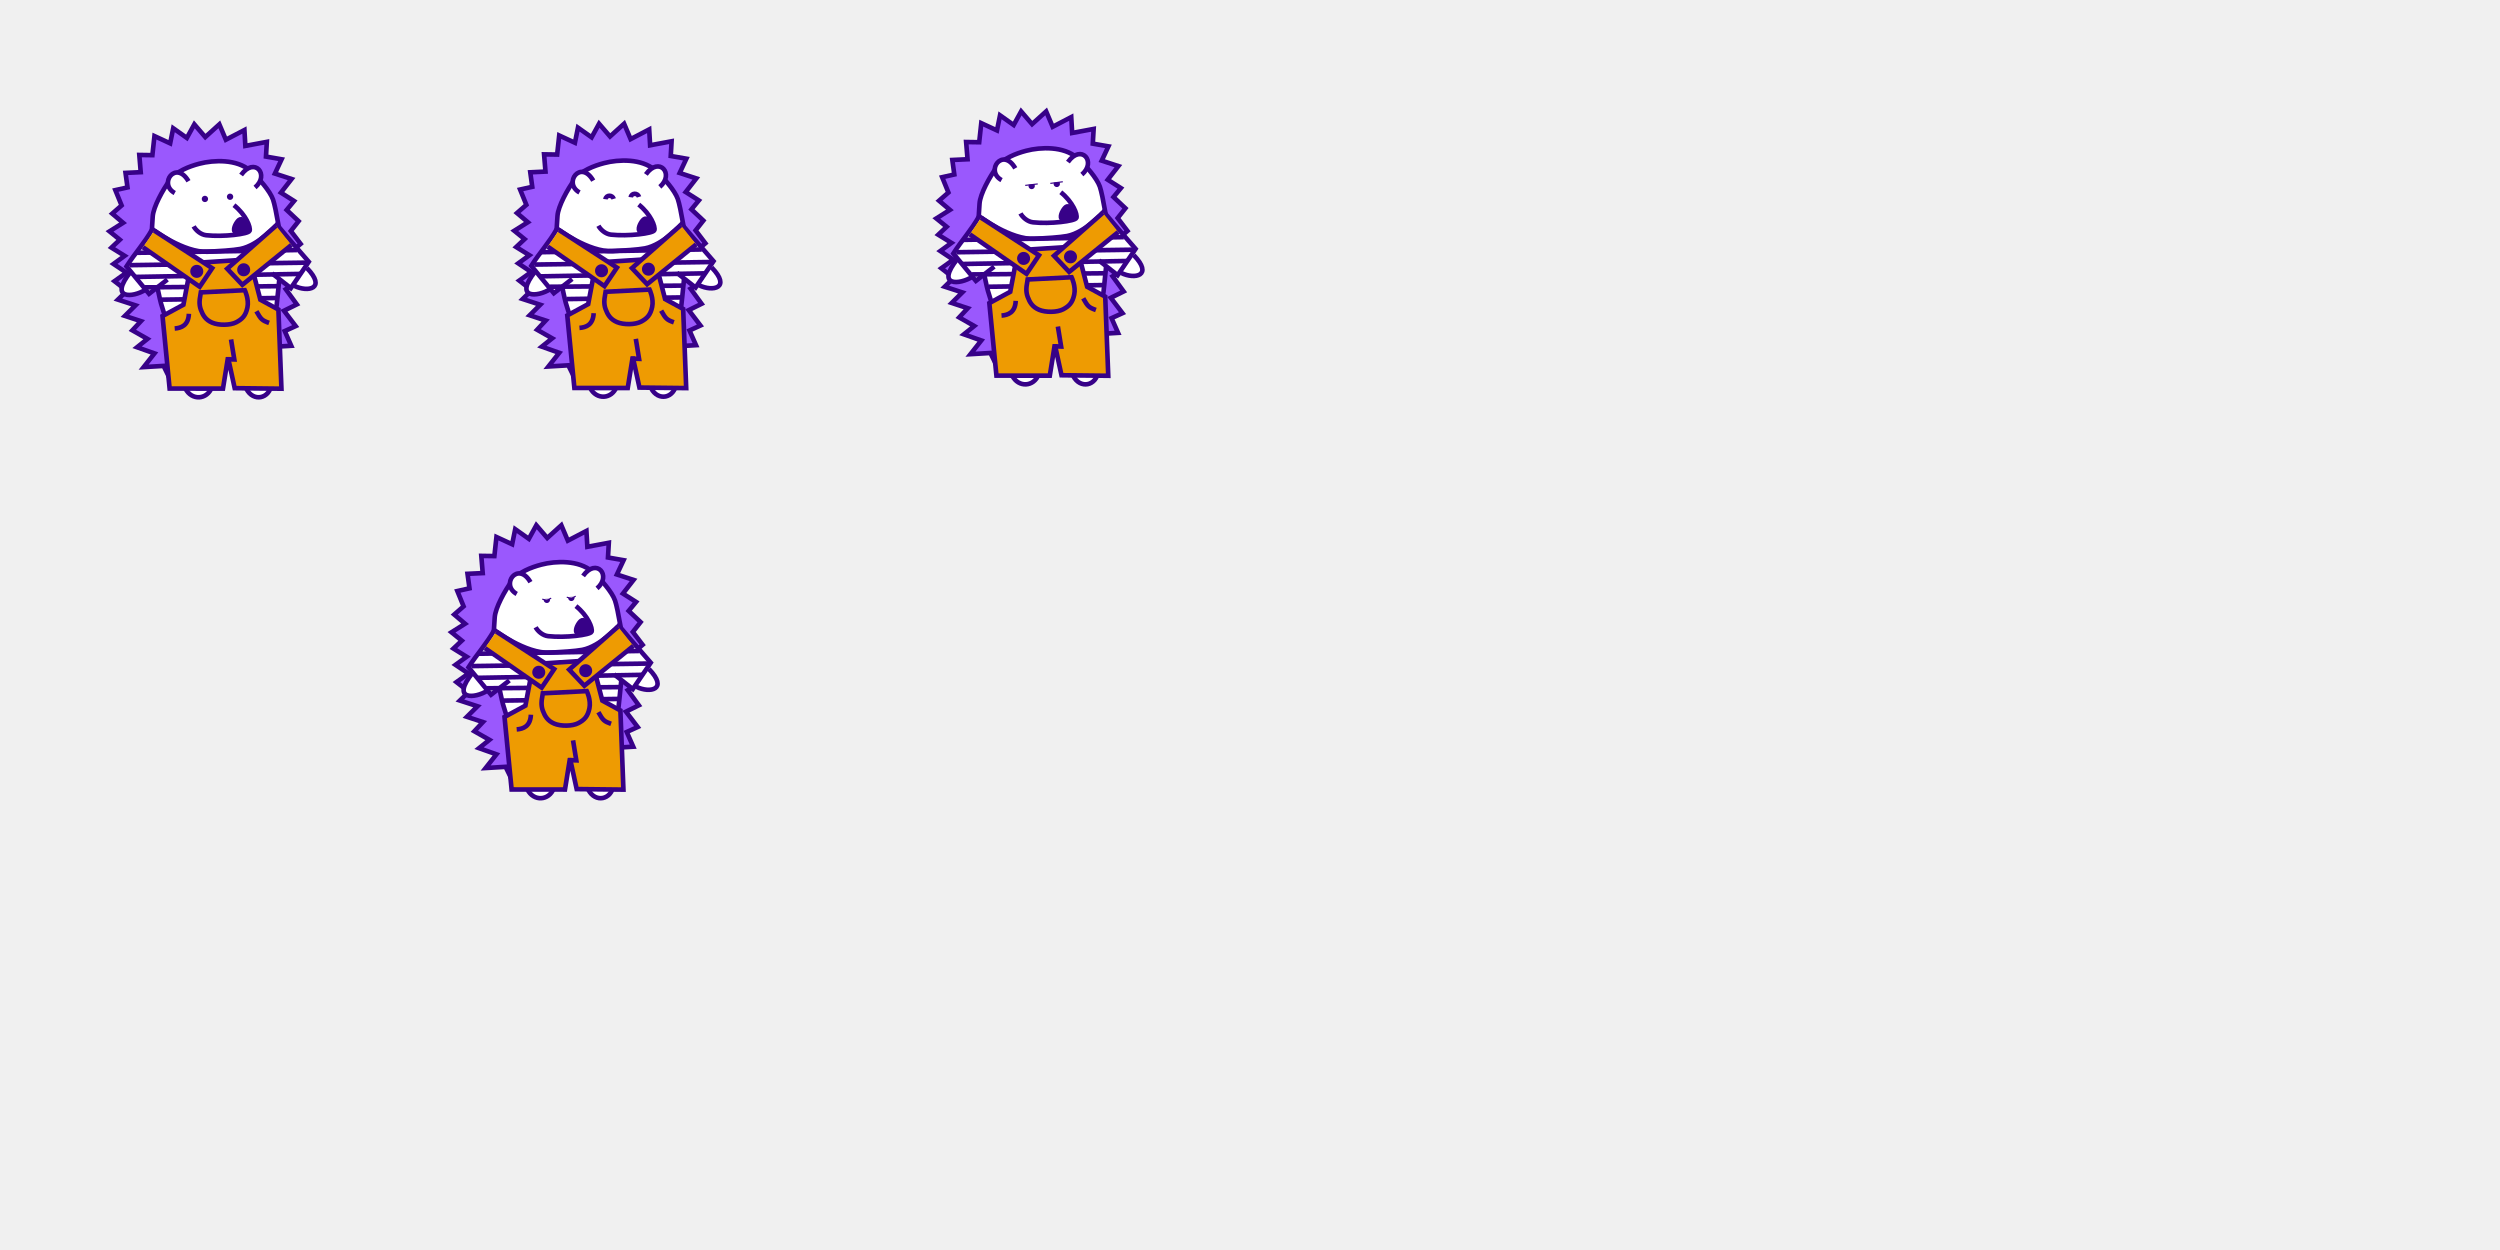
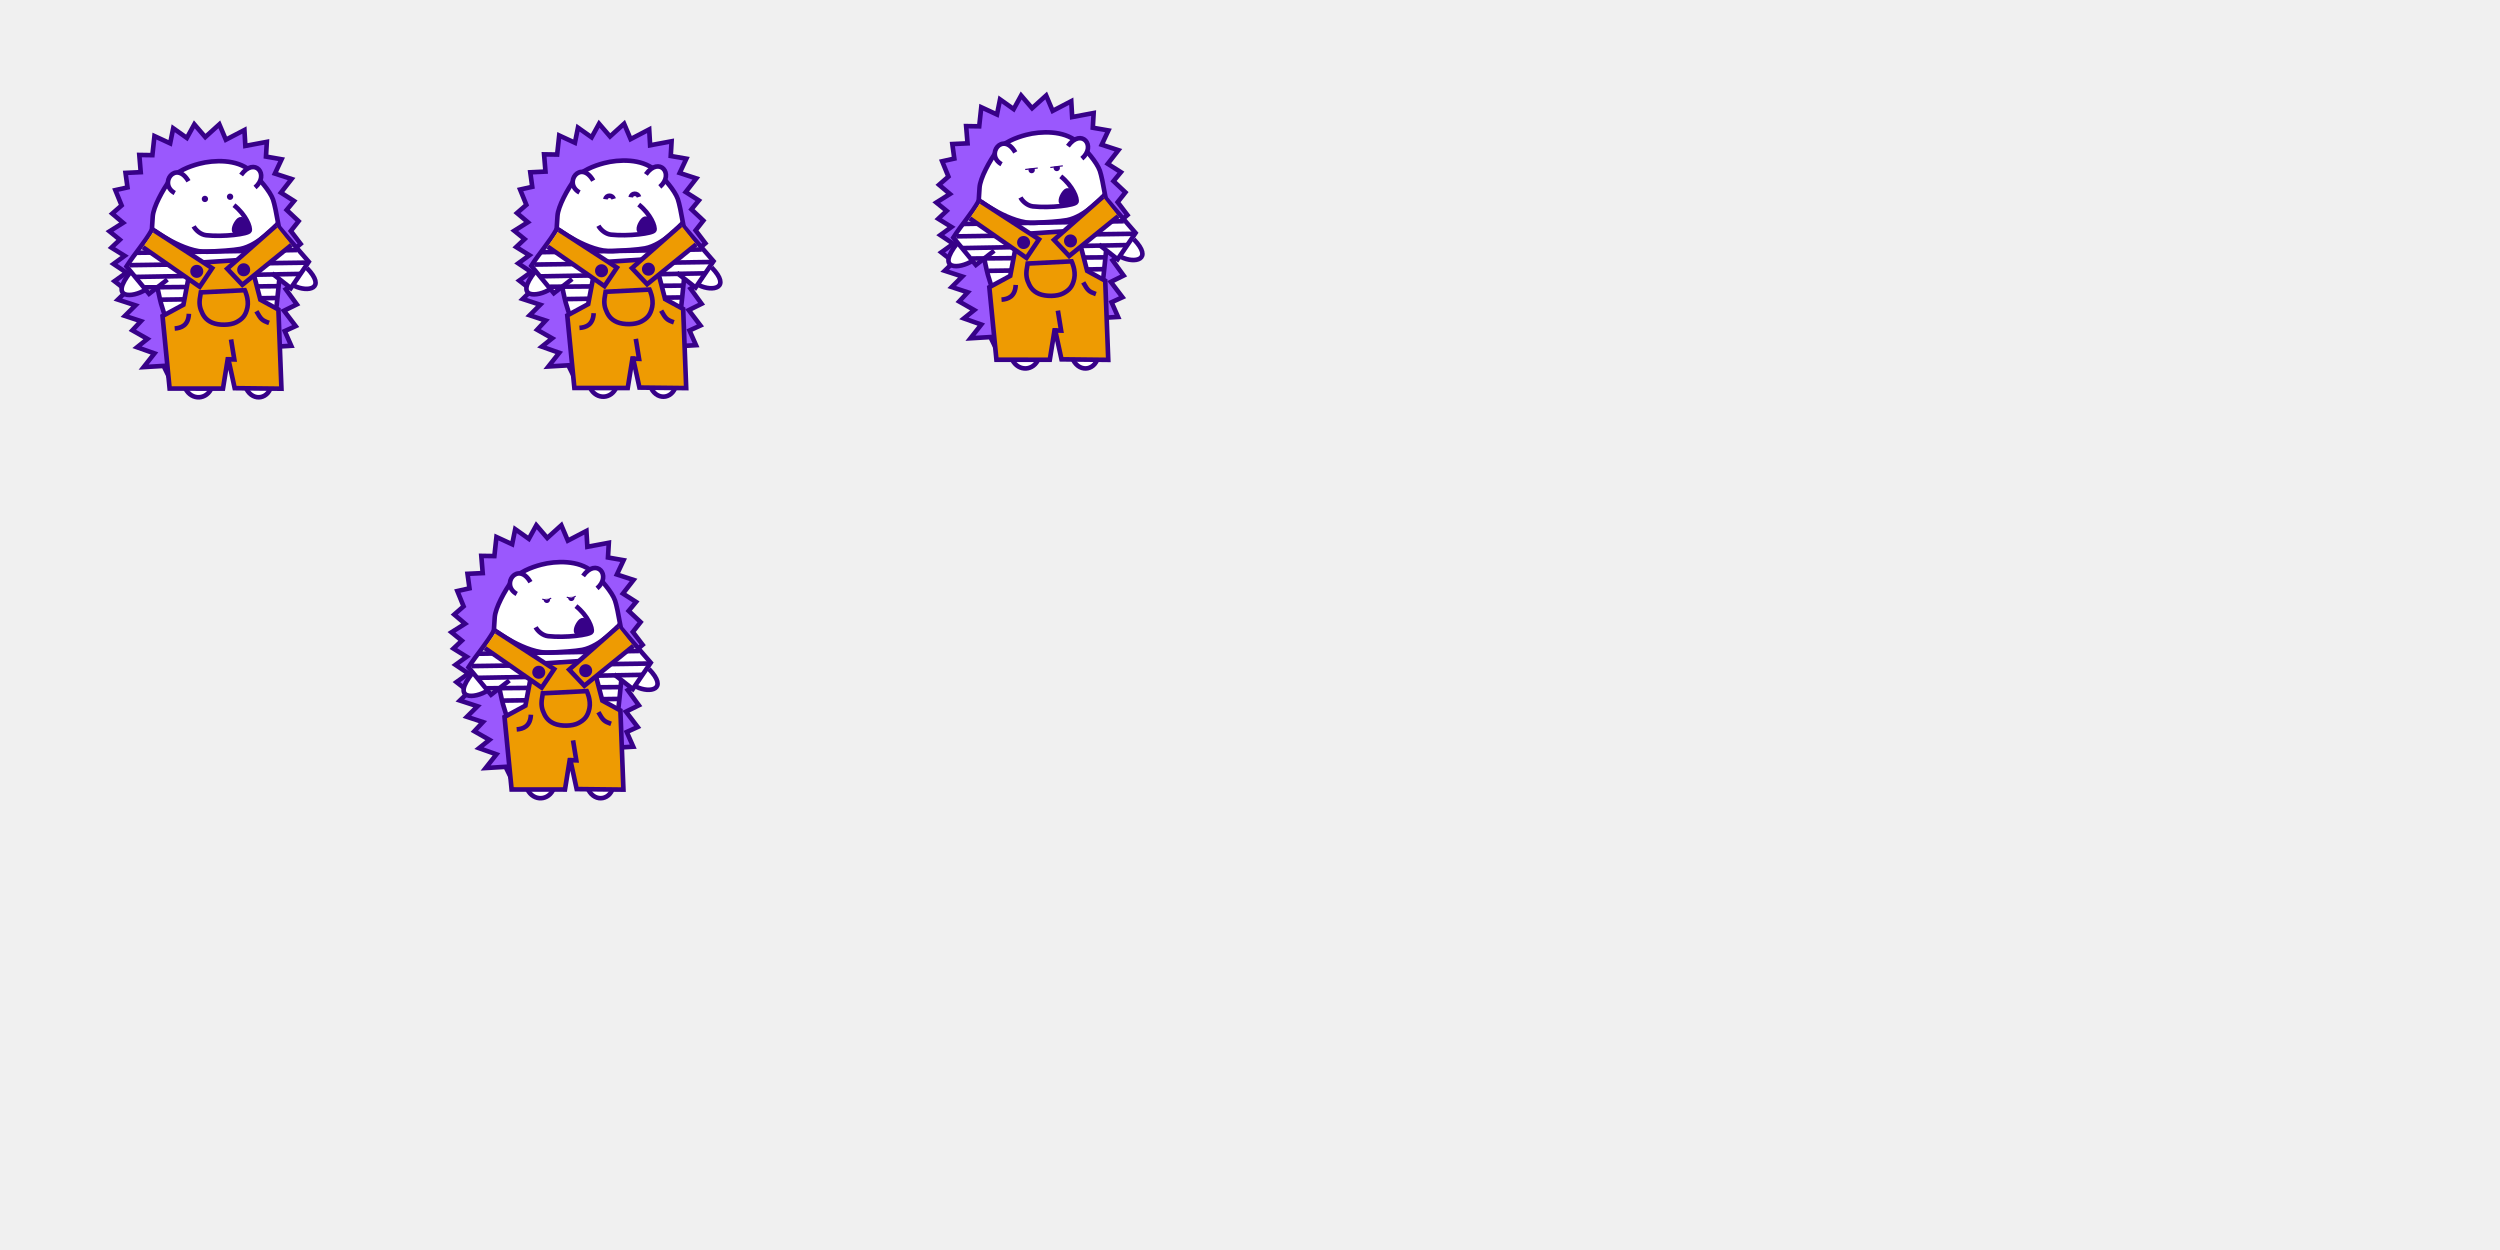
<svg xmlns="http://www.w3.org/2000/svg" xmlns:xlink="http://www.w3.org/1999/xlink" width="6480" height="3240" viewBox="0 0 540 270" version="1.1" id="svg1">
  <defs id="defs1">
    <linearGradient id="swatch44">
      <stop style="stop-color:#ff80f1;stop-opacity:1;" offset="0" id="stop44" />
    </linearGradient>
    <linearGradient id="swatch43">
      <stop style="stop-color:#ff80f1;stop-opacity:1;" offset="0" id="stop43" />
    </linearGradient>
    <pattern xlink:href="#pattern12" preserveAspectRatio="xMidYMid" id="pattern15" patternTransform="translate(-4.2089842e-6,-2.1347655e-5)" />
    <pattern xlink:href="#pattern11" preserveAspectRatio="xMidYMid" id="pattern13" patternTransform="translate(-4.2089842e-6,-1.1347656e-5)" />
    <pattern patternUnits="userSpaceOnUse" width="145.163" height="23.961" patternTransform="translate(194.6471,528.9346)" preserveAspectRatio="xMidYMid" id="pattern11">
      <rect style="fill:#ffffff;stroke:#6002ee;stroke-width:12;stroke-dasharray:none" id="rect11-6" width="133.163" height="11.961" x="6" y="6" rx="18" />
    </pattern>
    <pattern patternUnits="userSpaceOnUse" width="145.163" height="23.961" patternTransform="translate(194.6471,528.9346)" preserveAspectRatio="xMidYMid" id="pattern12">
      <rect style="fill:url(#pattern13);stroke:none" width="145.163" height="23.961" x="0" y="0" id="rect12" />
    </pattern>
    <pattern patternUnits="userSpaceOnUse" width="145.163" height="23.961" patternTransform="translate(194.6471,528.9346)" preserveAspectRatio="xMidYMid" id="pattern14">
      <rect style="fill:url(#pattern15);stroke:none" width="145.163" height="23.961" x="0" y="0" id="rect13" />
    </pattern>
  </defs>
  <g id="layer1">
    <path style="fill:#9a58fd;fill-opacity:1;stroke:#370188;stroke-width:1;stroke-dasharray:none;stroke-opacity:1" d="m 35.334,79.037 -4.307,0.258 2.336,-2.958 -3.76,-1.331 2.241,-1.799 -3.254,-1.854 1.849,-1.983 -3.461,-1.138 2.287,-2.277 -3.8,-1.238 1.934,-1.892 -2.671,-2.092 2.586,-1.846 -2.8,-1.876 2.409,-1.753 -2.854,-1.769 1.811,-1.707 -2.225,-1.808 2.933,-1.845 -2.348,-1.985 2.025,-1.769 -1.349,-3.307 2.623,-0.586 -0.428,-3.136 3.285,-0.155 -0.306,-3.72 2.825,0.044 0.446,-4.121 3.393,1.567 0.66,-3.259 2.948,2.09 1.612,-2.936 2.364,2.751 3.04,-2.751 1.408,3.323 4.011,-2.093 0.2,3.426 4.639,-0.868 -0.184,3.176 3.374,0.587 -1.444,3.084 3.596,1.176 -2.297,2.947 2.842,1.806 -1.599,1.93 2.574,2.425 -1.678,2.122 2.116,2.781 -1.894,1.604 1.34,3.322 -2.36,0.74 2.29,2.536 -2.58,1.597 2.383,3.272 -2.773,1.37 2.524,3.319 -2.362,1.077 1.403,3.173 -3.911,0.235 0.412,3.823 -2.803,-1.443 -0.783,3.357 -3.374,-1.676 -0.955,2.231 -2.432,-3.235 -1.76,4.24 -2.357,-2.546 -2.475,2.462 -2.847,-1.89 -2.971,1.484 z" id="path1" />
    <path style="fill:#ffffff;fill-opacity:1;stroke:#370188;stroke-width:1;stroke-dasharray:none;stroke-opacity:1" d="m 35.593,68.099 c 0,0 -0.256,-0.61 -0.81,-2.545 -0.554,-1.935 -2.055,-10.077 -2.055,-10.077 -0.209,-1.84 0.107,-6.347 0.261,-8.716 0.134,-2.065 2.166,-5.765 3.723,-7.888 1.354,-1.847 4.136,-2.934 6.344,-3.512 3.147,-0.825 8.102,-1.002 10.994,1.503 1.911,1.656 4.29,4.432 4.924,6.246 0.625,1.791 1.808,8.872 1.988,11.273 0,0 -0.892,8.241 -1.021,9.808 -0.129,1.567 -0.291,2.469 -0.291,2.469" id="path24-7" />
    <circle style="fill:#370189;fill-opacity:1;stroke:#370188;stroke-width:0;stroke-dasharray:none;stroke-opacity:1" id="path2-9" cx="49.694" cy="42.497" r="0.687" />
    <circle style="fill:#370189;fill-opacity:1;stroke:#370188;stroke-width:0;stroke-dasharray:none;stroke-opacity:1" id="path2-9-9" cx="44.261" cy="42.969" r="0.687" />
    <path style="fill:#ffffff;fill-opacity:1;stroke:#370188;stroke-width:1;stroke-dasharray:none;stroke-opacity:1" d="m 50.533,44.317 c 2.627,2.108 3.646,4.812 3.383,5.54 -0.255,0.706 -5.71,1.355 -9.389,0.954 -1.178,-0.128 -2.259,-1.095 -2.696,-1.919" id="path7" />
    <path style="fill:#370188;fill-opacity:1;stroke:#370188;stroke-width:1.44;stroke-dasharray:none;stroke-opacity:1" d="m 51.928,47.587 c -0.422,0.142 -1.208,1.38 -1.143,2.086 0.065,0.706 1.394,-0.087 1.394,-0.087 l 0.909,-0.258 -0.336,-1.051 c 0,0 -0.402,-0.832 -0.824,-0.69 z" id="path8" />
    <path style="fill:#ffffff;fill-opacity:1;stroke:#370188;stroke-width:1;stroke-dasharray:none;stroke-opacity:1" d="m 57.664,75.227 c 0,0 1.315,5.244 1,7.686 -0.423,3.274 -3.94,3.976 -5.448,1.082 -1.099,-2.11 -3.198,-7.358 -3.198,-7.358" id="path11-9" />
    <path style="fill:#ffffff;fill-opacity:1;stroke:#370188;stroke-width:1;stroke-dasharray:none;stroke-opacity:1" d="m 47.549,76.965 c 0,0 -0.841,4.155 -1.78,6.67 -1.028,2.754 -4.379,2.953 -5.729,0.283 -1.769,-3.499 -1.676,-8.168 -1.676,-8.168" id="path12" />
    <path style="fill:#ffffff;fill-opacity:1;stroke:#370188;stroke-width:1;stroke-dasharray:none;stroke-opacity:1" d="m 28.258,58.653 c -4.88,6.108 0.451,5.674 3.177,3.923" id="path10-71" />
    <path style="fill:#ffffff;fill-opacity:1;stroke:#370188;stroke-width:1;stroke-dasharray:none;stroke-opacity:1" d="m 66.298,57.904 c 4.307,4.454 0.225,5.299 -2.727,3.839" id="path9-6" />
    <path style="fill:#ffffff;fill-opacity:1;stroke:#370189;stroke-width:1;stroke-dasharray:none;stroke-opacity:1" d="m 36.157,60.384 -3.96,3.074 -4.871,-5.913 c 1.954,-3.032 3.781,-4.91 5.57,-8.033 0,0 6.815,5.145 12.021,4.864 2.255,-0.122 5.473,-0.313 6.984,-0.604 3.966,-0.765 7.902,-5.247 7.902,-5.247 l 2.483,2.941 4.405,5.08 -3.875,5.689 -4.049,-3.182" id="path13-4" />
    <path style="fill:#ffdb00;fill-opacity:1;stroke:#370188;stroke-width:1;stroke-dasharray:none;stroke-opacity:1" d="m 29.41,54.604 34.73,-0.592 m -36.183,3.265 38.469,-0.556 m -37.117,3.093 35.507,-0.65 m -33.494,2.904 28.551,-0.25 m -24.941,2.911 24.837,-0.361" id="path30-0" />
    <path style="fill:#ee9b02;fill-opacity:1;stroke:#370188;stroke-width:1;stroke-dasharray:none;stroke-opacity:1" d="m 41.317,56.844 12.648,-0.834 2.268,8.722 3.902,2.134 0.656,17.093 -10.099,-0.115 -1.445,-6.646 -1.084,6.74 -11.526,-0.008 -1.533,-15.665 4.515,-2.447 z" id="path16" />
    <path style="fill:none;stroke:#370188;stroke-width:1;stroke-dasharray:none;stroke-opacity:1" d="m 43.378,63.155 9.5,-0.476 c 0,0 0.938,1.949 0.567,3.724 -0.371,1.775 -1.102,2.507 -2.388,3.195 -1.286,0.687 -3.794,0.714 -5.222,0.104 -1.428,-0.609 -2.01,-1.601 -2.458,-2.807 -0.448,-1.207 -0.205,-2.439 -0.205,-2.439 z" id="path17" />
    <path style="fill:none;stroke:#370189;stroke-width:1;stroke-dasharray:none;stroke-opacity:1" d="m 48.821,77.591 1.788,0.05 -0.702,-4.319" id="path19-6" />
    <path style="fill:#ffffff;fill-opacity:1;stroke:#370188;stroke-width:1;stroke-dasharray:none;stroke-opacity:1" d="m 52.075,37.799 c 2.882,-4.04 6.262,-0.066 3.014,2.695" id="path25-21" />
    <path style="fill:#ffffff;fill-opacity:1;stroke:#370188;stroke-width:1;stroke-dasharray:none;stroke-opacity:1" d="m 37.744,41.696 c -3.632,-2.011 0.285,-7.214 2.965,-2.551" id="path25-0" />
    <path style="fill:none;fill-opacity:1;stroke:#370188;stroke-width:1;stroke-dasharray:none;stroke-opacity:1" d="m 37.734,70.956 c 1.425,-0.11 2.96,-0.658 3.069,-3.179" id="path26-9" />
    <path style="fill:none;fill-opacity:1;stroke:#370188;stroke-width:1;stroke-dasharray:none;stroke-opacity:1" d="m 55.382,67.229 c 0.987,1.754 1.206,1.973 2.74,2.521" id="path27-1" />
    <path style="fill:#ee9b02;fill-opacity:1;stroke:#370188;stroke-width:1;stroke-dasharray:none;stroke-opacity:1" d="m 30.877,53.408 12.257,8.529 2.695,-4.004 -12.495,-8.11" id="path28-4" />
    <ellipse style="fill:#370188;fill-opacity:1;stroke:#370188;stroke-width:0;stroke-dasharray:none;stroke-opacity:1" id="path2-5-0-6" cx="42.502" cy="58.612" rx="1.406" ry="1.409" />
    <path style="fill:#ee9b02;fill-opacity:1;stroke:#370188;stroke-width:1;stroke-dasharray:none;stroke-opacity:1" d="m 59.614,48.76 -10.541,9.285 3.274,3.474 10.596,-8.595" id="path29-0" />
    <ellipse style="fill:#370188;fill-opacity:1;stroke:#370188;stroke-width:0;stroke-dasharray:none;stroke-opacity:1" id="path2-5-0" cx="52.635" cy="58.271" rx="1.406" ry="1.409" />
    <path style="fill:#9a58fd;fill-opacity:1;stroke:#370188;stroke-width:1;stroke-dasharray:none;stroke-opacity:1" d="m 122.762,78.908 -4.307,0.258 2.336,-2.958 -3.76,-1.331 2.241,-1.799 -3.254,-1.854 1.849,-1.983 -3.461,-1.138 2.287,-2.277 -3.8,-1.238 1.934,-1.892 -2.671,-2.092 2.586,-1.846 -2.8,-1.876 2.409,-1.753 -2.854,-1.769 1.811,-1.707 -2.225,-1.808 2.933,-1.845 -2.348,-1.985 2.025,-1.769 -1.349,-3.307 2.623,-0.586 -0.428,-3.136 3.285,-0.155 -0.306,-3.72 2.825,0.044 0.446,-4.121 3.393,1.567 0.66,-3.259 2.948,2.09 1.612,-2.936 2.364,2.751 3.04,-2.751 1.408,3.323 4.011,-2.093 0.2,3.426 4.639,-0.868 -0.184,3.176 3.374,0.587 -1.444,3.084 3.596,1.176 -2.297,2.947 2.842,1.806 -1.599,1.93 2.574,2.425 -1.678,2.122 2.116,2.781 -1.894,1.604 1.34,3.322 -2.36,0.74 2.29,2.536 -2.58,1.597 2.383,3.272 -2.773,1.37 2.524,3.319 -2.362,1.077 1.403,3.173 -3.911,0.235 0.412,3.823 -2.803,-1.443 -0.783,3.357 -3.374,-1.676 -0.955,2.231 -2.432,-3.235 -1.76,4.24 -2.357,-2.546 -2.475,2.462 -2.847,-1.89 -2.971,1.484 z" id="path1-4" />
    <path style="fill:#ffffff;fill-opacity:1;stroke:#370188;stroke-width:1;stroke-dasharray:none;stroke-opacity:1" d="m 123.021,67.97 c 0,0 -0.256,-0.61 -0.81,-2.545 -0.554,-1.935 -2.055,-10.077 -2.055,-10.077 -0.209,-1.84 0.107,-6.347 0.261,-8.716 0.134,-2.065 2.166,-5.765 3.723,-7.888 1.354,-1.847 4.136,-2.934 6.344,-3.512 3.147,-0.825 8.102,-1.002 10.994,1.503 1.911,1.656 4.29,4.432 4.924,6.246 0.625,1.791 1.808,8.872 1.988,11.273 0,0 -0.892,8.241 -1.021,9.808 -0.129,1.567 -0.291,2.469 -0.291,2.469" id="path24-7-4" />
    <path style="fill:#ffffff;fill-opacity:1;stroke:#370188;stroke-width:1;stroke-dasharray:none;stroke-opacity:1" d="m 137.962,44.189 c 2.627,2.108 3.646,4.812 3.383,5.54 -0.255,0.706 -5.71,1.355 -9.389,0.954 -1.178,-0.128 -2.259,-1.095 -2.696,-1.919" id="path7-8" />
    <path style="fill:#370188;fill-opacity:1;stroke:#370188;stroke-width:1.44;stroke-dasharray:none;stroke-opacity:1" d="m 139.357,47.459 c -0.422,0.142 -1.208,1.38 -1.143,2.086 0.065,0.706 1.394,-0.087 1.394,-0.087 l 0.909,-0.258 -0.336,-1.051 c 0,0 -0.402,-0.832 -0.824,-0.69 z" id="path8-9" />
    <path style="fill:#ffffff;fill-opacity:1;stroke:#370188;stroke-width:1;stroke-dasharray:none;stroke-opacity:1" d="m 145.092,75.098 c 0,0 1.315,5.244 1,7.686 -0.423,3.274 -3.94,3.976 -5.448,1.082 -1.099,-2.11 -3.198,-7.358 -3.198,-7.358" id="path11-9-6" />
    <path style="fill:#ffffff;fill-opacity:1;stroke:#370188;stroke-width:1;stroke-dasharray:none;stroke-opacity:1" d="m 134.977,76.836 c 0,0 -0.841,4.155 -1.78,6.67 -1.028,2.754 -4.379,2.953 -5.729,0.283 -1.769,-3.499 -1.676,-8.168 -1.676,-8.168" id="path12-9" />
    <path style="fill:#ffffff;fill-opacity:1;stroke:#370188;stroke-width:1;stroke-dasharray:none;stroke-opacity:1" d="m 115.687,58.525 c -4.88,6.108 0.451,5.674 3.177,3.923" id="path10-71-1" />
    <path style="fill:#ffffff;fill-opacity:1;stroke:#370188;stroke-width:1;stroke-dasharray:none;stroke-opacity:1" d="m 153.726,57.775 c 4.307,4.454 0.225,5.299 -2.727,3.839" id="path9-6-6" />
    <path style="fill:#ffffff;fill-opacity:1;stroke:#370189;stroke-width:1;stroke-dasharray:none;stroke-opacity:1" d="m 123.586,60.255 -3.96,3.074 -4.871,-5.913 c 1.954,-3.032 3.781,-4.91 5.57,-8.033 0,0 6.815,5.145 12.021,4.864 2.255,-0.122 5.473,-0.313 6.984,-0.604 3.966,-0.765 7.902,-5.247 7.902,-5.247 l 2.483,2.941 4.405,5.08 -3.875,5.689 -4.049,-3.182" id="path13-4-6" />
    <path style="fill:#ffdb00;fill-opacity:1;stroke:#370188;stroke-width:1;stroke-dasharray:none;stroke-opacity:1" d="m 116.839,54.476 34.73,-0.592 m -36.183,3.265 38.469,-0.556 m -37.117,3.093 35.507,-0.65 m -33.494,2.904 28.551,-0.25 m -24.941,2.911 24.837,-0.361" id="path30-0-9" />
    <path style="fill:#ee9b02;fill-opacity:1;stroke:#370188;stroke-width:1;stroke-dasharray:none;stroke-opacity:1" d="m 128.745,56.715 12.648,-0.834 2.268,8.722 3.902,2.134 0.656,17.093 -10.099,-0.115 -1.445,-6.646 -1.084,6.74 -11.526,-0.008 -1.533,-15.665 4.515,-2.447 z" id="path16-9" />
    <path style="fill:none;stroke:#370188;stroke-width:1;stroke-dasharray:none;stroke-opacity:1" d="m 130.806,63.026 9.5,-0.476 c 0,0 0.938,1.949 0.567,3.724 -0.371,1.775 -1.102,2.507 -2.388,3.195 -1.286,0.687 -3.794,0.714 -5.222,0.104 -1.428,-0.609 -2.01,-1.601 -2.458,-2.807 -0.448,-1.207 -0.205,-2.439 -0.205,-2.439 z" id="path17-4" />
    <path style="fill:none;stroke:#370189;stroke-width:1;stroke-dasharray:none;stroke-opacity:1" d="m 136.25,77.463 1.788,0.05 -0.702,-4.319" id="path19-6-5" />
    <path style="fill:#ffffff;fill-opacity:1;stroke:#370188;stroke-width:1;stroke-dasharray:none;stroke-opacity:1" d="m 139.504,37.671 c 2.882,-4.04 6.262,-0.066 3.014,2.695" id="path25-21-0" />
    <path style="fill:#ffffff;fill-opacity:1;stroke:#370188;stroke-width:1;stroke-dasharray:none;stroke-opacity:1" d="m 125.172,41.567 c -3.632,-2.011 0.285,-7.214 2.965,-2.551" id="path25-0-7" />
    <path style="fill:none;fill-opacity:1;stroke:#370188;stroke-width:1;stroke-dasharray:none;stroke-opacity:1" d="m 125.163,70.827 c 1.425,-0.11 2.96,-0.658 3.069,-3.179" id="path26-9-4" />
    <path style="fill:none;fill-opacity:1;stroke:#370188;stroke-width:1;stroke-dasharray:none;stroke-opacity:1" d="m 142.811,67.1 c 0.987,1.754 1.206,1.973 2.74,2.521" id="path27-1-8" />
    <path style="fill:#ee9b02;fill-opacity:1;stroke:#370188;stroke-width:1;stroke-dasharray:none;stroke-opacity:1" d="m 118.306,53.279 12.257,8.529 2.695,-4.004 -12.495,-8.11" id="path28-4-0" />
    <ellipse style="fill:#370188;fill-opacity:1;stroke:#370188;stroke-width:0;stroke-dasharray:none;stroke-opacity:1" id="path2-5-0-6-1" cx="129.931" cy="58.483" rx="1.406" ry="1.409" />
    <path style="fill:#ee9b02;fill-opacity:1;stroke:#370188;stroke-width:1;stroke-dasharray:none;stroke-opacity:1" d="m 147.042,48.632 -10.541,9.285 3.274,3.474 10.596,-8.595" id="path29-0-3" />
    <ellipse style="fill:#370188;fill-opacity:1;stroke:#370188;stroke-width:0;stroke-dasharray:none;stroke-opacity:1" id="path2-5-0-8" cx="140.064" cy="58.142" rx="1.406" ry="1.409" />
    <path style="fill:none;stroke:#370188;stroke-width:1" d="m 130.777,43.032 c 0.126,-0.968 1.493,-1.001 1.786,-0.074" id="path1-4-9" />
    <path style="fill:none;stroke:#370188;stroke-width:1" d="m 136.245,42.608 c 0.126,-0.968 1.493,-1.001 1.786,-0.074" id="path1-0-6" />
-     <path style="fill:#9a58fd;fill-opacity:1;stroke:#370188;stroke-width:1;stroke-dasharray:none;stroke-opacity:1" d="m 213.926,76.245 -4.307,0.258 2.336,-2.958 -3.76,-1.331 2.241,-1.799 -3.254,-1.854 1.849,-1.983 -3.461,-1.138 2.287,-2.277 -3.8,-1.238 1.934,-1.892 -2.671,-2.092 2.586,-1.846 -2.8,-1.876 2.409,-1.753 -2.854,-1.769 1.811,-1.707 -2.225,-1.808 2.933,-1.845 -2.348,-1.985 2.025,-1.769 -1.349,-3.307 2.623,-0.586 -0.428,-3.136 3.285,-0.155 -0.306,-3.72 2.825,0.044 0.446,-4.121 3.393,1.567 0.66,-3.259 2.948,2.09 1.612,-2.936 2.364,2.751 3.04,-2.751 1.408,3.323 4.011,-2.093 0.2,3.426 4.639,-0.868 -0.184,3.176 3.374,0.587 -1.444,3.084 3.596,1.176 -2.297,2.947 2.842,1.806 -1.599,1.93 2.574,2.425 -1.678,2.122 2.116,2.781 -1.894,1.604 1.34,3.322 -2.36,0.74 2.29,2.536 -2.58,1.597 2.383,3.272 -2.773,1.37 2.524,3.319 -2.362,1.077 1.403,3.173 -3.911,0.235 0.412,3.823 -2.803,-1.443 -0.783,3.357 -3.374,-1.676 -0.955,2.231 -2.432,-3.235 -1.76,4.24 -2.357,-2.546 -2.475,2.462 -2.847,-1.89 -2.971,1.484 z" id="path1-8" />
-     <path style="fill:#ffffff;fill-opacity:1;stroke:#370188;stroke-width:1;stroke-dasharray:none;stroke-opacity:1" d="m 214.185,65.307 c 0,0 -0.256,-0.61 -0.81,-2.545 -0.554,-1.935 -2.055,-10.077 -2.055,-10.077 -0.209,-1.84 0.107,-6.347 0.261,-8.716 0.134,-2.065 2.166,-5.765 3.723,-7.888 1.354,-1.847 4.136,-2.934 6.344,-3.512 3.147,-0.825 8.102,-1.002 10.994,1.503 1.911,1.656 4.29,4.432 4.924,6.246 0.625,1.791 1.808,8.872 1.988,11.273 0,0 -0.892,8.241 -1.021,9.808 -0.129,1.567 -0.291,2.469 -0.291,2.469" id="path24-7-3" />
-     <path style="fill:#370189;fill-opacity:1;stroke:#370188;stroke-width:0;stroke-dasharray:none;stroke-opacity:1" id="path2-9-9-5" d="m 217.584,64.37 a 0.687,0.687 0 0 1 -0.155,0.871 0.687,0.687 0 0 1 -0.885,-0.005 0.687,0.687 0 0 1 -0.146,-0.873 z" transform="rotate(-6.386527)" />
-     <path style="fill:#ffffff;fill-opacity:1;stroke:#370188;stroke-width:1;stroke-dasharray:none;stroke-opacity:1" d="m 229.126,41.526 c 2.627,2.108 3.646,4.812 3.383,5.54 -0.255,0.706 -5.71,1.355 -9.389,0.954 -1.178,-0.128 -2.259,-1.095 -2.696,-1.919" id="path7-4" />
-     <path style="fill:#370188;fill-opacity:1;stroke:#370188;stroke-width:1.44;stroke-dasharray:none;stroke-opacity:1" d="m 230.521,44.795 c -0.422,0.142 -1.208,1.38 -1.143,2.086 0.065,0.706 1.394,-0.087 1.394,-0.087 l 0.909,-0.258 -0.336,-1.051 c 0,0 -0.402,-0.832 -0.824,-0.69 z" id="path8-4" />
-     <path style="fill:#ffffff;fill-opacity:1;stroke:#370188;stroke-width:1;stroke-dasharray:none;stroke-opacity:1" d="m 236.256,72.435 c 0,0 1.315,5.244 1,7.686 -0.423,3.274 -3.94,3.976 -5.448,1.082 -1.099,-2.11 -3.198,-7.358 -3.198,-7.358" id="path11-9-5" />
-     <path style="fill:#ffffff;fill-opacity:1;stroke:#370188;stroke-width:1;stroke-dasharray:none;stroke-opacity:1" d="m 226.141,74.173 c 0,0 -0.841,4.155 -1.78,6.67 -1.028,2.754 -4.379,2.953 -5.729,0.283 -1.769,-3.499 -1.676,-8.168 -1.676,-8.168" id="path12-0" />
-     <path style="fill:#ffffff;fill-opacity:1;stroke:#370188;stroke-width:1;stroke-dasharray:none;stroke-opacity:1" d="m 206.851,55.861 c -4.88,6.108 0.451,5.674 3.177,3.923" id="path10-71-3" />
-     <path style="fill:#ffffff;fill-opacity:1;stroke:#370188;stroke-width:1;stroke-dasharray:none;stroke-opacity:1" d="m 244.89,55.112 c 4.307,4.454 0.225,5.299 -2.727,3.839" id="path9-6-9" />
-     <path style="fill:#ffffff;fill-opacity:1;stroke:#370189;stroke-width:1;stroke-dasharray:none;stroke-opacity:1" d="m 214.75,57.592 -3.96,3.074 -4.871,-5.913 c 1.954,-3.032 3.781,-4.91 5.57,-8.033 0,0 6.815,5.145 12.021,4.864 2.255,-0.122 5.473,-0.313 6.984,-0.604 3.966,-0.765 7.902,-5.247 7.902,-5.247 l 2.483,2.941 4.405,5.08 -3.875,5.689 -4.049,-3.182" id="path13-4-8" />
-     <path style="fill:#ffdb00;fill-opacity:1;stroke:#370188;stroke-width:1;stroke-dasharray:none;stroke-opacity:1" d="m 208.003,51.812 34.73,-0.592 m -36.183,3.265 38.469,-0.556 m -37.117,3.093 35.507,-0.65 m -33.494,2.904 28.551,-0.25 m -24.941,2.911 24.837,-0.361" id="path30-0-99" />
-     <path style="fill:#ee9b02;fill-opacity:1;stroke:#370188;stroke-width:1;stroke-dasharray:none;stroke-opacity:1" d="m 219.909,54.052 12.648,-0.834 2.268,8.722 3.902,2.134 0.656,17.093 -10.099,-0.115 -1.445,-6.646 -1.084,6.74 -11.526,-0.008 -1.533,-15.665 4.515,-2.447 z" id="path16-5" />
-     <path style="fill:none;stroke:#370188;stroke-width:1;stroke-dasharray:none;stroke-opacity:1" d="m 221.97,60.363 9.5,-0.476 c 0,0 0.938,1.949 0.567,3.724 -0.371,1.775 -1.102,2.507 -2.388,3.195 -1.286,0.687 -3.794,0.714 -5.222,0.104 -1.428,-0.609 -2.01,-1.601 -2.458,-2.807 -0.448,-1.207 -0.205,-2.439 -0.205,-2.439 z" id="path17-3" />
-     <path style="fill:none;stroke:#370189;stroke-width:1;stroke-dasharray:none;stroke-opacity:1" d="m 227.414,74.799 1.788,0.05 -0.702,-4.319" id="path19-6-8" />
-     <path style="fill:#ffffff;fill-opacity:1;stroke:#370188;stroke-width:1;stroke-dasharray:none;stroke-opacity:1" d="m 230.668,35.007 c 2.882,-4.04 6.262,-0.066 3.014,2.695" id="path25-21-4" />
-     <path style="fill:#ffffff;fill-opacity:1;stroke:#370188;stroke-width:1;stroke-dasharray:none;stroke-opacity:1" d="m 216.336,38.904 c -3.632,-2.011 0.285,-7.214 2.965,-2.551" id="path25-0-77" />
-     <path style="fill:none;fill-opacity:1;stroke:#370188;stroke-width:1;stroke-dasharray:none;stroke-opacity:1" d="m 216.327,68.164 c 1.425,-0.11 2.96,-0.658 3.069,-3.179" id="path26-9-1" />
-     <path style="fill:none;fill-opacity:1;stroke:#370188;stroke-width:1;stroke-dasharray:none;stroke-opacity:1" d="m 233.975,64.437 c 0.987,1.754 1.206,1.973 2.74,2.521" id="path27-1-2" />
-     <path style="fill:#ee9b02;fill-opacity:1;stroke:#370188;stroke-width:1;stroke-dasharray:none;stroke-opacity:1" d="m 209.47,50.616 12.257,8.529 2.695,-4.004 -12.495,-8.11" id="path28-4-8" />
-     <ellipse style="fill:#370188;fill-opacity:1;stroke:#370188;stroke-width:0;stroke-dasharray:none;stroke-opacity:1" id="path2-5-0-6-7" cx="221.095" cy="55.82" rx="1.406" ry="1.409" />
-     <path style="fill:#ee9b02;fill-opacity:1;stroke:#370188;stroke-width:1;stroke-dasharray:none;stroke-opacity:1" d="m 238.206,45.968 -10.541,9.285 3.274,3.474 10.596,-8.595" id="path29-0-4" />
-     <ellipse style="fill:#370188;fill-opacity:1;stroke:#370188;stroke-width:0;stroke-dasharray:none;stroke-opacity:1" id="path2-5-0-2" cx="231.228" cy="55.479" rx="1.406" ry="1.409" />
-     <path style="fill:#370188;fill-opacity:1;stroke:#370188;stroke-width:0.25;stroke-linecap:butt;stroke-dasharray:none;stroke-opacity:1" d="m 221.449,40.045 2.702,-0.316" id="path18-6" />
-     <path style="fill:#370189;fill-opacity:1;stroke:#370188;stroke-width:0;stroke-dasharray:none;stroke-opacity:1" id="path2-9-9-5-1" d="m 222.067,67.717 a 0.687,0.687 0 0 1 -0.155,0.871 0.687,0.687 0 0 1 -0.885,-0.005 0.687,0.687 0 0 1 -0.146,-0.873 z" transform="rotate(-7.210676)" />
-     <path style="fill:#370188;fill-opacity:1;stroke:#370188;stroke-width:0.25;stroke-linecap:butt;stroke-dasharray:none;stroke-opacity:1" d="m 226.87,39.613 2.697,-0.355" id="path18-6-7" />
+     <path style="fill:#9a58fd;fill-opacity:1;stroke:#370188;stroke-width:1;stroke-dasharray:none;stroke-opacity:1" d="m 213.926,72.808 -4.307,0.258 2.336,-2.958 -3.76,-1.331 2.241,-1.799 -3.254,-1.854 1.849,-1.983 -3.461,-1.138 2.287,-2.277 -3.8,-1.238 1.934,-1.892 -2.671,-2.092 2.586,-1.846 -2.8,-1.876 2.409,-1.753 -2.854,-1.769 1.811,-1.707 -2.225,-1.808 2.933,-1.845 -2.348,-1.985 2.025,-1.769 -1.349,-3.307 2.623,-0.586 -0.428,-3.136 3.285,-0.155 -0.306,-3.72 2.825,0.044 0.446,-4.121 3.393,1.567 0.66,-3.259 2.948,2.09 1.612,-2.936 2.364,2.751 3.04,-2.751 1.408,3.323 4.011,-2.093 0.2,3.426 4.639,-0.868 -0.184,3.176 3.374,0.587 -1.444,3.084 3.596,1.176 -2.297,2.947 2.842,1.806 -1.599,1.93 2.574,2.425 -1.678,2.122 2.116,2.781 -1.894,1.604 1.34,3.322 -2.36,0.74 2.29,2.536 -2.58,1.597 2.383,3.272 -2.773,1.37 2.524,3.319 -2.362,1.077 1.403,3.173 -3.911,0.235 0.412,3.823 -2.803,-1.443 -0.783,3.357 -3.374,-1.676 -0.955,2.231 -2.432,-3.235 -1.76,4.24 -2.357,-2.546 -2.475,2.462 -2.847,-1.89 -2.971,1.484 z" id="path1-8" />
+     <path style="fill:#ffffff;fill-opacity:1;stroke:#370188;stroke-width:1;stroke-dasharray:none;stroke-opacity:1" d="m 214.185,61.87 c 0,0 -0.256,-0.61 -0.81,-2.545 -0.554,-1.935 -2.055,-10.077 -2.055,-10.077 -0.209,-1.84 0.107,-6.347 0.261,-8.716 0.134,-2.065 2.166,-5.765 3.723,-7.888 1.354,-1.847 4.136,-2.934 6.344,-3.512 3.147,-0.825 8.102,-1.002 10.994,1.503 1.911,1.656 4.29,4.432 4.924,6.246 0.625,1.791 1.808,8.872 1.988,11.273 0,0 -0.892,8.241 -1.021,9.808 -0.129,1.567 -0.291,2.469 -0.291,2.469" id="path24-7-3" />
+     <path style="fill:#370189;fill-opacity:1;stroke:#370188;stroke-width:0;stroke-dasharray:none;stroke-opacity:1" id="path2-9-9-5" d="m 217.966,60.955 a 0.687,0.687 0 0 1 -0.155,0.871 0.687,0.687 0 0 1 -0.885,-0.005 0.687,0.687 0 0 1 -0.146,-0.873 z" transform="rotate(-6.386527)" />
+     <path style="fill:#ffffff;fill-opacity:1;stroke:#370188;stroke-width:1;stroke-dasharray:none;stroke-opacity:1" d="m 229.126,38.089 c 2.627,2.108 3.646,4.812 3.383,5.54 -0.255,0.706 -5.71,1.355 -9.389,0.954 -1.178,-0.128 -2.259,-1.095 -2.696,-1.919" id="path7-4" />
+     <path style="fill:#370188;fill-opacity:1;stroke:#370188;stroke-width:1.44;stroke-dasharray:none;stroke-opacity:1" d="m 230.521,41.359 c -0.422,0.142 -1.208,1.38 -1.143,2.086 0.065,0.706 1.394,-0.087 1.394,-0.087 l 0.909,-0.258 -0.336,-1.051 c 0,0 -0.402,-0.832 -0.824,-0.69 z" id="path8-4" />
+     <path style="fill:#ffffff;fill-opacity:1;stroke:#370188;stroke-width:1;stroke-dasharray:none;stroke-opacity:1" d="m 236.256,68.998 c 0,0 1.315,5.244 1,7.686 -0.423,3.274 -3.94,3.976 -5.448,1.082 -1.099,-2.11 -3.198,-7.358 -3.198,-7.358" id="path11-9-5" />
+     <path style="fill:#ffffff;fill-opacity:1;stroke:#370188;stroke-width:1;stroke-dasharray:none;stroke-opacity:1" d="m 226.141,70.736 c 0,0 -0.841,4.155 -1.78,6.67 -1.028,2.754 -4.379,2.953 -5.729,0.283 -1.769,-3.499 -1.676,-8.168 -1.676,-8.168" id="path12-0" />
+     <path style="fill:#ffffff;fill-opacity:1;stroke:#370188;stroke-width:1;stroke-dasharray:none;stroke-opacity:1" d="m 206.851,52.425 c -4.88,6.108 0.451,5.674 3.177,3.923" id="path10-71-3" />
+     <path style="fill:#ffffff;fill-opacity:1;stroke:#370188;stroke-width:1;stroke-dasharray:none;stroke-opacity:1" d="m 244.89,51.675 c 4.307,4.454 0.225,5.299 -2.727,3.839" id="path9-6-9" />
+     <path style="fill:#ffffff;fill-opacity:1;stroke:#370189;stroke-width:1;stroke-dasharray:none;stroke-opacity:1" d="m 214.75,54.155 -3.96,3.074 -4.871,-5.913 c 1.954,-3.032 3.781,-4.91 5.57,-8.033 0,0 6.815,5.145 12.021,4.864 2.255,-0.122 5.473,-0.313 6.984,-0.604 3.966,-0.765 7.902,-5.247 7.902,-5.247 l 2.483,2.941 4.405,5.08 -3.875,5.689 -4.049,-3.182" id="path13-4-8" />
+     <path style="fill:#ffdb00;fill-opacity:1;stroke:#370188;stroke-width:1;stroke-dasharray:none;stroke-opacity:1" d="m 208.003,48.376 34.73,-0.592 m -36.183,3.265 38.469,-0.556 m -37.117,3.093 35.507,-0.65 m -33.494,2.904 28.551,-0.25 m -24.941,2.911 24.837,-0.361" id="path30-0-99" />
+     <path style="fill:#ee9b02;fill-opacity:1;stroke:#370188;stroke-width:1;stroke-dasharray:none;stroke-opacity:1" d="m 219.909,50.615 12.648,-0.834 2.268,8.722 3.902,2.134 0.656,17.093 -10.099,-0.115 -1.445,-6.646 -1.084,6.74 -11.526,-0.008 -1.533,-15.665 4.515,-2.447 z" id="path16-5" />
+     <path style="fill:none;stroke:#370188;stroke-width:1;stroke-dasharray:none;stroke-opacity:1" d="m 221.97,56.926 9.5,-0.476 c 0,0 0.938,1.949 0.567,3.724 -0.371,1.775 -1.102,2.507 -2.388,3.195 -1.286,0.687 -3.794,0.714 -5.222,0.104 -1.428,-0.609 -2.01,-1.601 -2.458,-2.807 -0.448,-1.207 -0.205,-2.439 -0.205,-2.439 z" id="path17-3" />
+     <path style="fill:none;stroke:#370189;stroke-width:1;stroke-dasharray:none;stroke-opacity:1" d="m 227.414,71.362 1.788,0.05 -0.702,-4.319" id="path19-6-8" />
+     <path style="fill:#ffffff;fill-opacity:1;stroke:#370188;stroke-width:1;stroke-dasharray:none;stroke-opacity:1" d="m 230.668,31.57 c 2.882,-4.04 6.262,-0.066 3.014,2.695" id="path25-21-4" />
+     <path style="fill:#ffffff;fill-opacity:1;stroke:#370188;stroke-width:1;stroke-dasharray:none;stroke-opacity:1" d="m 216.336,35.467 c -3.632,-2.011 0.285,-7.214 2.965,-2.551" id="path25-0-77" />
+     <path style="fill:none;fill-opacity:1;stroke:#370188;stroke-width:1;stroke-dasharray:none;stroke-opacity:1" d="m 216.327,64.727 c 1.425,-0.11 2.96,-0.658 3.069,-3.179" id="path26-9-1" />
+     <path style="fill:none;fill-opacity:1;stroke:#370188;stroke-width:1;stroke-dasharray:none;stroke-opacity:1" d="m 233.975,61 c 0.987,1.754 1.206,1.973 2.74,2.521" id="path27-1-2" />
+     <path style="fill:#ee9b02;fill-opacity:1;stroke:#370188;stroke-width:1;stroke-dasharray:none;stroke-opacity:1" d="m 209.47,47.179 12.257,8.529 2.695,-4.004 -12.495,-8.11" id="path28-4-8" />
+     <ellipse style="fill:#370188;fill-opacity:1;stroke:#370188;stroke-width:0;stroke-dasharray:none;stroke-opacity:1" id="path2-5-0-6-7" cx="221.095" cy="52.383" rx="1.406" ry="1.409" />
+     <path style="fill:#ee9b02;fill-opacity:1;stroke:#370188;stroke-width:1;stroke-dasharray:none;stroke-opacity:1" d="m 238.206,42.532 -10.541,9.285 3.274,3.474 10.596,-8.595" id="path29-0-4" />
+     <ellipse style="fill:#370188;fill-opacity:1;stroke:#370188;stroke-width:0;stroke-dasharray:none;stroke-opacity:1" id="path2-5-0-2" cx="231.228" cy="52.042" rx="1.406" ry="1.409" />
+     <path style="fill:#370188;fill-opacity:1;stroke:#370188;stroke-width:0.25;stroke-linecap:butt;stroke-dasharray:none;stroke-opacity:1" d="m 221.449,36.608 2.702,-0.316" id="path18-6" />
+     <path style="fill:#370189;fill-opacity:1;stroke:#370188;stroke-width:0;stroke-dasharray:none;stroke-opacity:1" id="path2-9-9-5-1" d="m 222.498,64.307 a 0.687,0.687 0 0 1 -0.155,0.871 0.687,0.687 0 0 1 -0.885,-0.005 0.687,0.687 0 0 1 -0.146,-0.873 z" transform="rotate(-7.210676)" />
+     <path style="fill:#370188;fill-opacity:1;stroke:#370188;stroke-width:0.25;stroke-linecap:butt;stroke-dasharray:none;stroke-opacity:1" d="m 226.87,36.176 2.697,-0.355" id="path18-6-7" />
    <path style="fill:#9a58fd;fill-opacity:1;stroke:#370188;stroke-width:1;stroke-dasharray:none;stroke-opacity:1" d="m 109.204,165.635 -4.307,0.258 2.336,-2.958 -3.76,-1.331 2.241,-1.799 -3.254,-1.854 1.849,-1.983 -3.461,-1.138 2.287,-2.277 -3.8,-1.238 1.934,-1.892 -2.671,-2.092 2.586,-1.846 -2.8,-1.876 2.409,-1.753 -2.854,-1.769 1.811,-1.707 -2.225,-1.808 2.933,-1.845 -2.348,-1.985 2.025,-1.769 -1.349,-3.307 2.623,-0.586 -0.428,-3.136 3.285,-0.155 -0.306,-3.72 2.825,0.044 0.446,-4.121 3.393,1.567 0.66,-3.259 2.948,2.09 1.612,-2.936 2.364,2.751 3.04,-2.751 1.408,3.323 4.011,-2.093 0.2,3.426 4.639,-0.868 -0.184,3.176 3.374,0.587 -1.444,3.084 3.596,1.176 -2.297,2.947 2.842,1.806 -1.599,1.93 2.574,2.425 -1.678,2.122 2.116,2.781 -1.894,1.604 1.34,3.322 -2.36,0.74 2.29,2.536 -2.58,1.597 2.383,3.272 -2.773,1.37 2.524,3.319 -2.362,1.077 1.403,3.173 -3.911,0.235 0.412,3.823 -2.803,-1.443 -0.783,3.357 -3.374,-1.676 -0.955,2.231 -2.432,-3.235 -1.76,4.24 -2.357,-2.546 -2.475,2.462 -2.847,-1.89 -2.971,1.484 z" id="path1-8-0" />
    <path style="fill:#ffffff;fill-opacity:1;stroke:#370188;stroke-width:1;stroke-dasharray:none;stroke-opacity:1" d="m 109.463,154.697 c 0,0 -0.256,-0.61 -0.81,-2.545 -0.554,-1.935 -2.055,-10.077 -2.055,-10.077 -0.209,-1.84 0.107,-6.347 0.261,-8.716 0.134,-2.065 2.166,-5.765 3.723,-7.888 1.354,-1.847 4.136,-2.934 6.344,-3.512 3.147,-0.825 8.102,-1.002 10.994,1.503 1.911,1.656 4.29,4.432 4.924,6.246 0.625,1.791 1.808,8.872 1.988,11.273 0,0 -0.892,8.241 -1.021,9.808 -0.129,1.567 -0.291,2.469 -0.291,2.469" id="path24-7-3-9" />
    <path style="fill:#370189;fill-opacity:1;stroke:#370188;stroke-width:0;stroke-dasharray:none;stroke-opacity:1" id="path2-9-9-5-5" d="m 103.619,141.665 a 0.687,0.687 0 0 1 -0.237,0.787 0.687,0.687 0 0 1 -0.822,-0.004 0.687,0.687 0 0 1 -0.229,-0.79 z" transform="rotate(-6.386527)" />
    <path style="fill:#ffffff;fill-opacity:1;stroke:#370188;stroke-width:1;stroke-dasharray:none;stroke-opacity:1" d="m 124.403,130.916 c 2.627,2.108 3.646,4.812 3.383,5.54 -0.255,0.706 -5.71,1.355 -9.389,0.954 -1.178,-0.128 -2.259,-1.095 -2.696,-1.919" id="path7-4-4" />
    <path style="fill:#370189;fill-opacity:1;stroke:#370188;stroke-width:0;stroke-dasharray:none;stroke-opacity:1" id="path2-9-9-5-5-0" d="m 108.925,141.834 a 0.687,0.687 0 0 1 -0.237,0.787 0.687,0.687 0 0 1 -0.822,-0.004 0.687,0.687 0 0 1 -0.229,-0.79 z" transform="rotate(-6.386527)" />
    <path style="fill:#ffffff;fill-opacity:1;stroke:#370188;stroke-width:0.25;stroke-linecap:butt;stroke-dasharray:none;stroke-opacity:1" d="m 122.42,128.997 c 0.975,0.265 1.105,0.286 1.924,-0.23" id="path18-6-1-7" />
    <path style="fill:#370188;fill-opacity:1;stroke:#370188;stroke-width:1.44;stroke-dasharray:none;stroke-opacity:1" d="m 125.798,134.186 c -0.422,0.142 -1.208,1.38 -1.143,2.086 0.065,0.706 1.394,-0.087 1.394,-0.087 l 0.909,-0.258 -0.336,-1.051 c 0,0 -0.402,-0.832 -0.824,-0.69 z" id="path8-4-9" />
    <path style="fill:#ffffff;fill-opacity:1;stroke:#370188;stroke-width:1;stroke-dasharray:none;stroke-opacity:1" d="m 131.534,161.825 c 0,0 1.315,5.244 1,7.686 -0.423,3.274 -3.94,3.976 -5.448,1.082 -1.099,-2.11 -3.198,-7.358 -3.198,-7.358" id="path11-9-5-1" />
    <path style="fill:#ffffff;fill-opacity:1;stroke:#370188;stroke-width:1;stroke-dasharray:none;stroke-opacity:1" d="m 121.419,163.563 c 0,0 -0.841,4.155 -1.78,6.67 -1.028,2.754 -4.379,2.953 -5.729,0.283 -1.769,-3.499 -1.676,-8.168 -1.676,-8.168" id="path12-0-9" />
    <path style="fill:#ffffff;fill-opacity:1;stroke:#370188;stroke-width:1;stroke-dasharray:none;stroke-opacity:1" d="m 102.128,145.251 c -4.88,6.108 0.451,5.674 3.177,3.923" id="path10-71-3-3" />
    <path style="fill:#ffffff;fill-opacity:1;stroke:#370188;stroke-width:1;stroke-dasharray:none;stroke-opacity:1" d="m 140.168,144.502 c 4.307,4.454 0.225,5.299 -2.727,3.839" id="path9-6-9-8" />
    <path style="fill:#ffffff;fill-opacity:1;stroke:#370189;stroke-width:1;stroke-dasharray:none;stroke-opacity:1" d="m 110.027,146.982 -3.96,3.074 -4.871,-5.913 c 1.954,-3.032 3.781,-4.91 5.57,-8.033 0,0 6.815,5.145 12.021,4.864 2.255,-0.122 5.473,-0.313 6.984,-0.604 3.966,-0.765 7.902,-5.247 7.902,-5.247 l 2.483,2.941 4.405,5.08 -3.875,5.689 -4.049,-3.182" id="path13-4-8-5" />
    <path style="fill:#ffdb00;fill-opacity:1;stroke:#370188;stroke-width:1;stroke-dasharray:none;stroke-opacity:1" d="m 103.281,141.203 34.73,-0.592 m -36.183,3.265 38.469,-0.556 m -37.117,3.093 35.507,-0.65 m -33.494,2.904 28.551,-0.25 m -24.941,2.911 24.837,-0.361" id="path30-0-99-7" />
    <path style="fill:#ee9b02;fill-opacity:1;stroke:#370188;stroke-width:1;stroke-dasharray:none;stroke-opacity:1" d="m 115.187,143.442 12.648,-0.834 2.268,8.722 3.902,2.134 0.656,17.093 -10.099,-0.115 -1.445,-6.646 -1.084,6.74 -11.526,-0.008 -1.533,-15.665 4.515,-2.447 z" id="path16-5-0" />
    <path style="fill:none;stroke:#370188;stroke-width:1;stroke-dasharray:none;stroke-opacity:1" d="m 117.248,149.753 9.5,-0.476 c 0,0 0.938,1.949 0.567,3.724 -0.371,1.775 -1.102,2.507 -2.388,3.195 -1.286,0.687 -3.794,0.714 -5.222,0.104 -1.428,-0.609 -2.01,-1.601 -2.458,-2.807 -0.448,-1.207 -0.205,-2.439 -0.205,-2.439 z" id="path17-3-0" />
    <path style="fill:none;stroke:#370189;stroke-width:1;stroke-dasharray:none;stroke-opacity:1" d="m 122.691,164.189 1.788,0.05 -0.702,-4.319" id="path19-6-8-9" />
    <path style="fill:#ffffff;fill-opacity:1;stroke:#370188;stroke-width:1;stroke-dasharray:none;stroke-opacity:1" d="m 125.945,124.397 c 2.882,-4.04 6.262,-0.066 3.014,2.695" id="path25-21-4-3" />
    <path style="fill:#ffffff;fill-opacity:1;stroke:#370188;stroke-width:1;stroke-dasharray:none;stroke-opacity:1" d="m 111.614,128.294 c -3.632,-2.011 0.285,-7.214 2.965,-2.551" id="path25-0-77-3" />
    <path style="fill:none;fill-opacity:1;stroke:#370188;stroke-width:1;stroke-dasharray:none;stroke-opacity:1" d="m 111.604,157.554 c 1.425,-0.11 2.96,-0.658 3.069,-3.179" id="path26-9-1-6" />
    <path style="fill:none;fill-opacity:1;stroke:#370188;stroke-width:1;stroke-dasharray:none;stroke-opacity:1" d="m 129.252,153.827 c 0.987,1.754 1.206,1.973 2.74,2.521" id="path27-1-2-5" />
    <path style="fill:#ee9b02;fill-opacity:1;stroke:#370188;stroke-width:1;stroke-dasharray:none;stroke-opacity:1" d="m 104.747,140.006 12.257,8.529 2.695,-4.004 -12.495,-8.11" id="path28-4-8-0" />
    <ellipse style="fill:#370188;fill-opacity:1;stroke:#370188;stroke-width:0;stroke-dasharray:none;stroke-opacity:1" id="path2-5-0-6-7-5" cx="116.372" cy="145.21" rx="1.406" ry="1.409" />
    <path style="fill:#ee9b02;fill-opacity:1;stroke:#370188;stroke-width:1;stroke-dasharray:none;stroke-opacity:1" d="m 133.484,135.358 -10.541,9.285 3.274,3.474 10.596,-8.595" id="path29-0-4-2" />
    <ellipse style="fill:#370188;fill-opacity:1;stroke:#370188;stroke-width:0;stroke-dasharray:none;stroke-opacity:1" id="path2-5-0-2-4" cx="126.505" cy="144.869" rx="1.406" ry="1.409" />
    <path style="fill:#ffffff;fill-opacity:1;stroke:#370188;stroke-width:0.25;stroke-linecap:butt;stroke-dasharray:none;stroke-opacity:1" d="m 117.128,129.419 c 0.975,0.265 1.105,0.286 1.924,-0.23" id="path18-6-1" />
  </g>
</svg>
